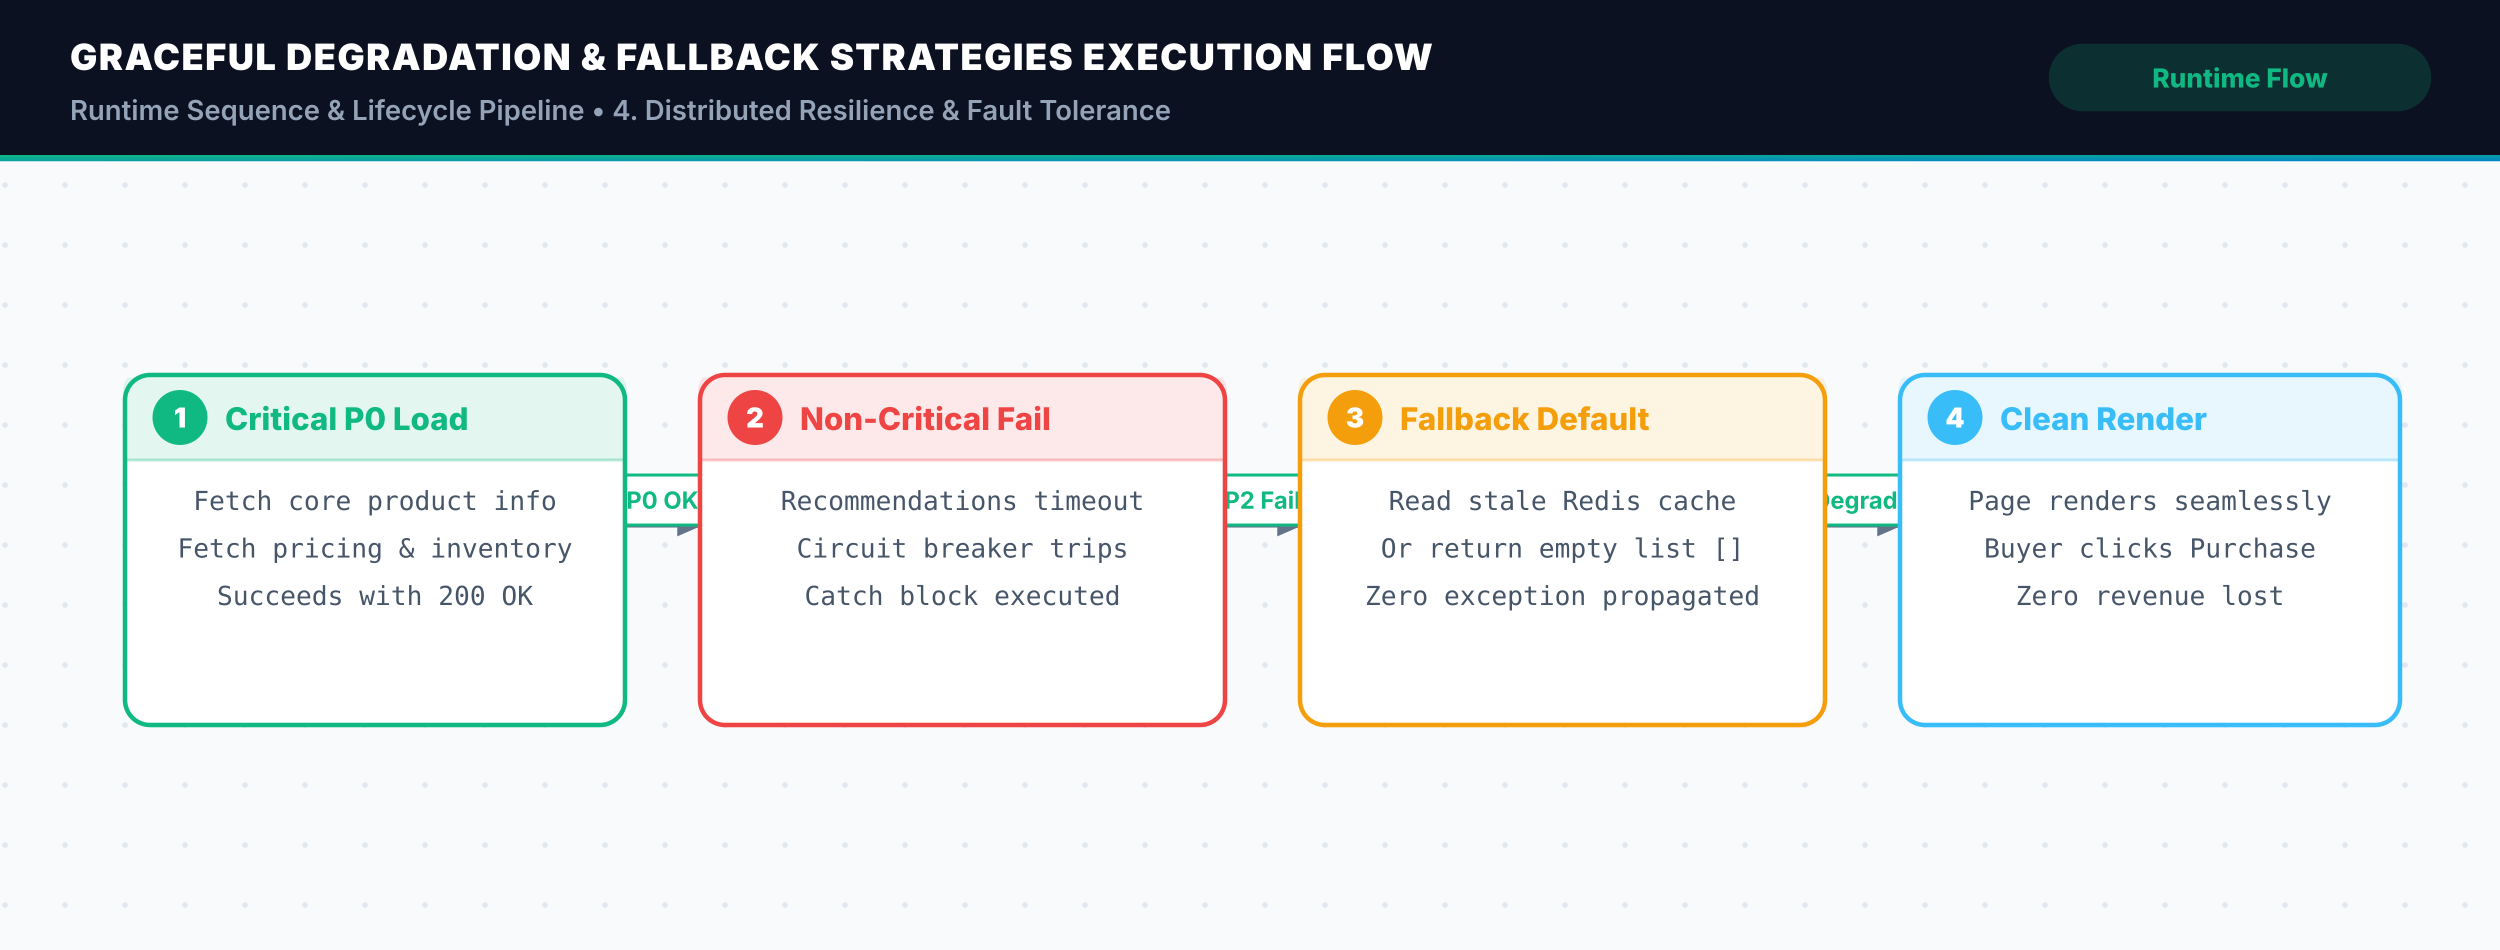
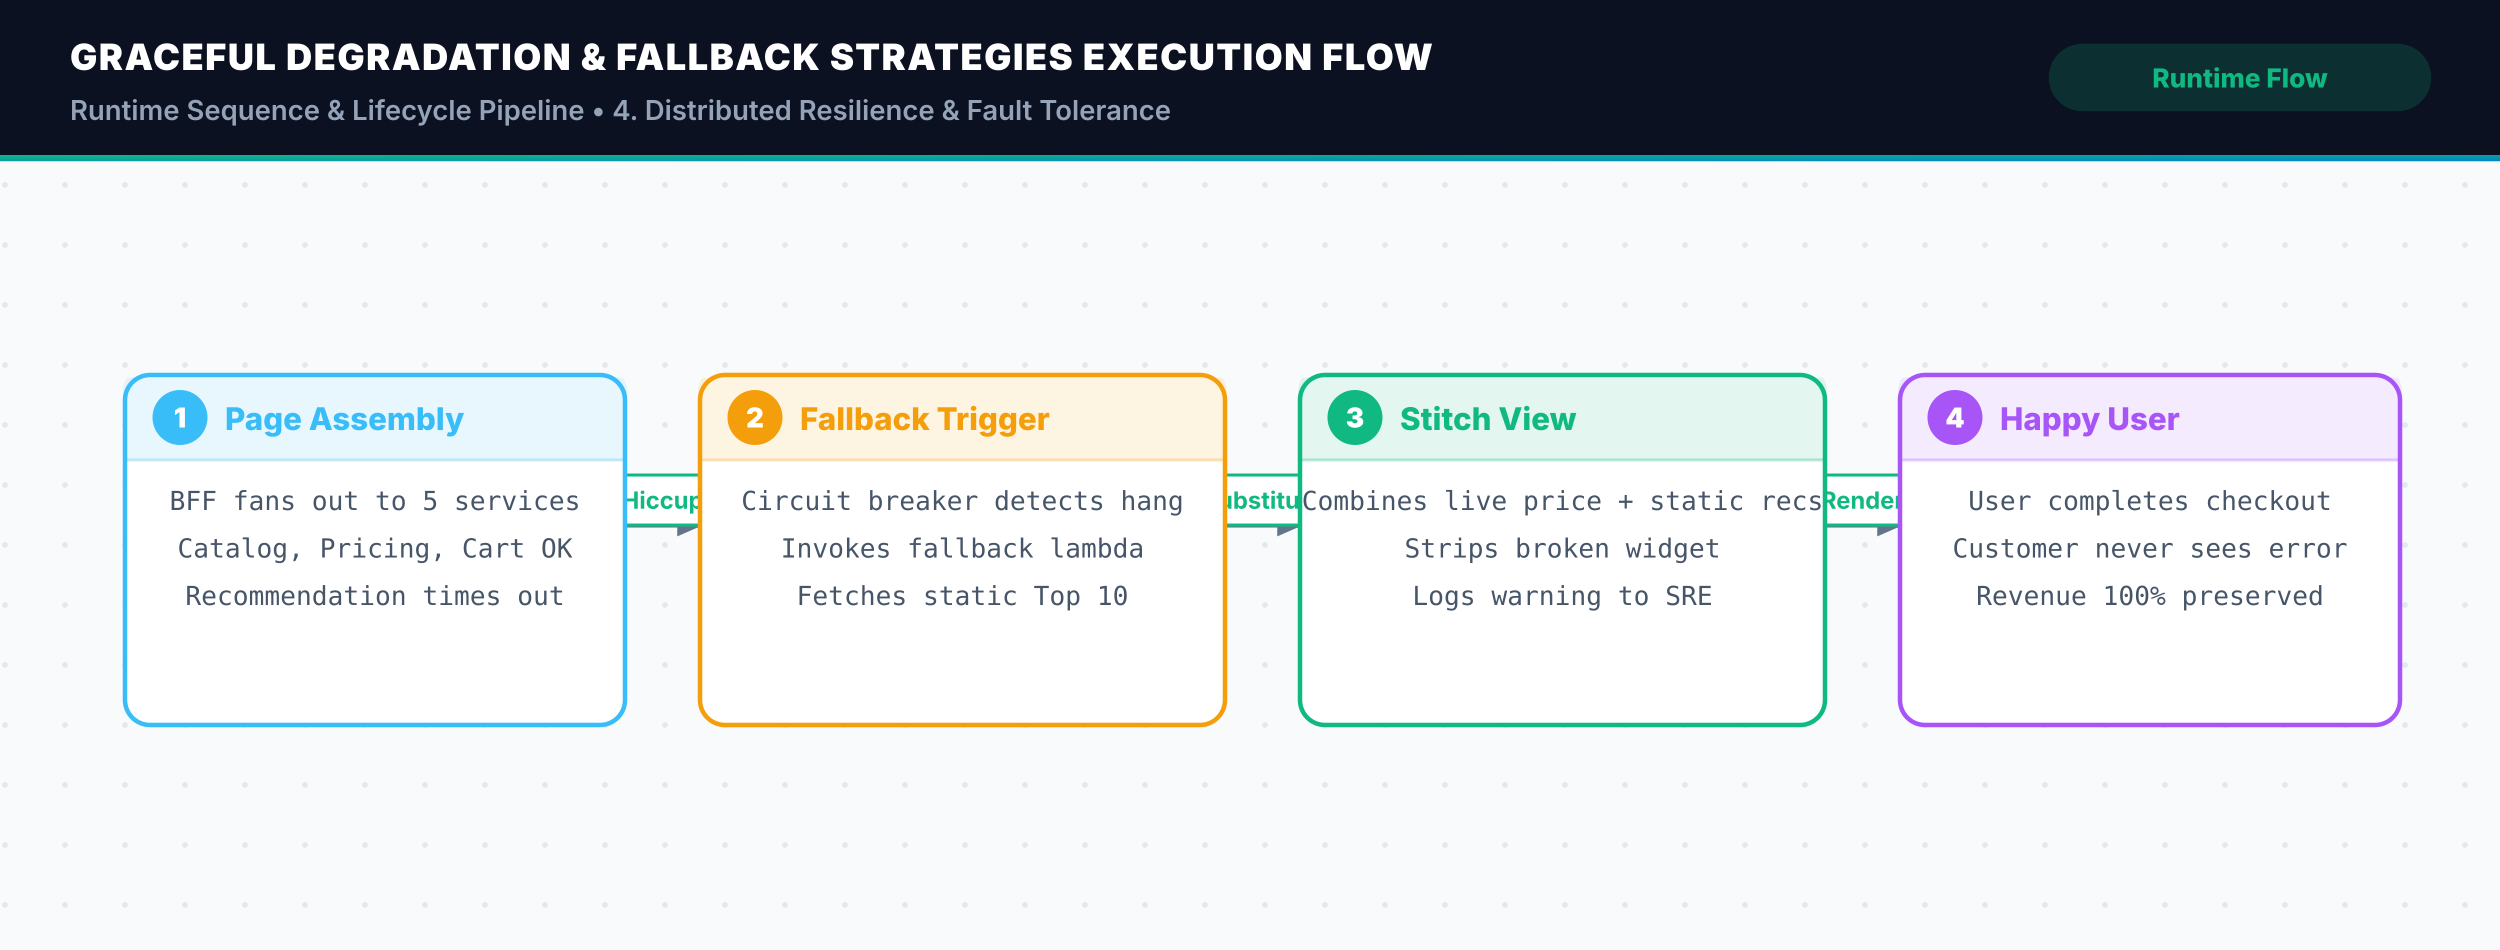
<svg xmlns="http://www.w3.org/2000/svg" viewBox="0 0 1000 380" width="1000" height="380">
  <defs>
    <style>
      .bg { fill: #f8fafc; }
      .grid-dot { fill: #e2e8f0; }
      .header-bg { fill: #0b1120; }
      .header-title { fill: #ffffff; }
      .header-sub { fill: #94a3b8; }
      .card-bg { fill: #ffffff; }
      .text-muted { fill: #475569; }
      .arrow-line { stroke: #64748b; stroke-width: 2; fill: none; stroke-linecap: round; stroke-linejoin: round; }
      .arrow-dash { stroke: #94a3b8; stroke-width: 2; stroke-dasharray: 5,4; fill: none; stroke-linecap: round; }
      .arrow-head { fill: #64748b; }
      .pill-bg { fill: #ffffff; }
      .tier-bg { fill: rgba(241, 245, 249, 0.45); }

      @media (prefers-color-scheme: dark) {
        .bg { fill: #070b14; }
        .grid-dot { fill: #1e293b; }
        .header-bg { fill: #030712; }
        .card-bg { fill: #0f172a; }
        .text-muted { fill: #94a3b8; }
        .arrow-line { stroke: #94a3b8; }
        .arrow-dash { stroke: #64748b; }
        .arrow-head { fill: #94a3b8; }
        .pill-bg { fill: #0f172a; }
        .tier-bg { fill: rgba(15, 23, 42, 0.35); }
      }
    </style>
    <pattern id="grid" width="24" height="24" patternUnits="userSpaceOnUse">
      <circle cx="2" cy="2" r="1.15" class="grid-dot" />
    </pattern>
    <linearGradient id="headerGrad" x1="0%" y1="0%" x2="100%" y2="100%">
      <stop offset="0%" stop-color="#10b981" />
      <stop offset="100%" stop-color="#0284c7" />
    </linearGradient>
    <marker id="arrow" viewBox="0 0 10 10" refX="7" refY="5" markerWidth="6.5" markerHeight="6.5" orient="auto-start-reverse">
      <path d="M 0 1.5 L 8 5 L 0 8.5 z" class="arrow-head" />
    </marker>
  </defs>
  <rect width="1000" height="380" class="bg" />
  <rect width="1000" height="380" fill="url(#grid)" />
  <rect x="0" y="0" width="1000" height="64" class="header-bg" />
  <rect x="0" y="62" width="1000" height="2.5" fill="url(#headerGrad)" />
  <text x="28" y="28" font-family="-apple-system, BlinkMacSystemFont, sans-serif" font-size="14.5" font-weight="900" class="header-title" letter-spacing="0.04em">GRACEFUL DEGRADATION &amp; FALLBACK STRATEGIES EXECUTION FLOW</text>
  <text x="28" y="48" font-family="-apple-system, BlinkMacSystemFont, sans-serif" font-size="11" font-weight="600" class="header-sub">Runtime Sequence &amp; Lifecycle Pipeline • 4. Distributed Resilience &amp; Fault Tolerance</text>
  <rect x="820" y="18" width="152" height="26" rx="13" fill="#10b981" opacity="0.18" stroke="#10b981" stroke-width="1" />
  <text x="896" y="35" text-anchor="middle" font-family="-apple-system, BlinkMacSystemFont, sans-serif" font-size="10.5" font-weight="800" fill="#10b981">Runtime Flow</text>
  <g id="conn-0">
    <path d="M 250 210 L 280 210" class="arrow-line" stroke="#10b981" marker-end="url(#arrow)" />
    <rect x="237" y="190" width="56" height="20" rx="6" class="pill-bg" stroke="#10b981" stroke-width="1.2" />
-     <text x="265" y="203.5" text-anchor="middle" font-family="-apple-system, BlinkMacSystemFont, sans-serif" font-size="9.5" font-weight="750" fill="#10b981">P0 OK</text>
+     <text x="265" y="203.5" text-anchor="middle" font-family="-apple-system, BlinkMacSystemFont, sans-serif" font-size="9.5" font-weight="750" fill="#10b981">Hiccup</text>
  </g>
  <g id="conn-1">
    <path d="M 490 210 L 520 210" class="arrow-line" stroke="#10b981" marker-end="url(#arrow)" />
    <rect x="477" y="190" width="56" height="20" rx="6" class="pill-bg" stroke="#10b981" stroke-width="1.2" />
-     <text x="505" y="203.5" text-anchor="middle" font-family="-apple-system, BlinkMacSystemFont, sans-serif" font-size="9.5" font-weight="750" fill="#10b981">P2 Fail</text>
+     <text x="505" y="203.5" text-anchor="middle" font-family="-apple-system, BlinkMacSystemFont, sans-serif" font-size="9.5" font-weight="750" fill="#10b981">Substitute</text>
  </g>
  <g id="conn-2">
    <path d="M 730 210 L 760 210" class="arrow-line" stroke="#10b981" marker-end="url(#arrow)" />
    <rect x="717" y="190" width="56" height="20" rx="6" class="pill-bg" stroke="#10b981" stroke-width="1.2" />
-     <text x="745" y="203.5" text-anchor="middle" font-family="-apple-system, BlinkMacSystemFont, sans-serif" font-size="9.5" font-weight="750" fill="#10b981">Degrade</text>
+     <text x="745" y="203.5" text-anchor="middle" font-family="-apple-system, BlinkMacSystemFont, sans-serif" font-size="9.5" font-weight="750" fill="#10b981">Render</text>
  </g>
  <g id="node-0" class="node-card">
-     <rect x="50" y="150" width="200" height="140" rx="10" class="card-bg" stroke="#10b981" stroke-width="1.8" />
-     <path d="M 51 151 L 249 151 A 9 9 0 0 1 250 160 L 250 184 L 50 184 L 50 160 A 9 9 0 0 1 51 151 Z" fill="#10b981" opacity="0.12" />
-     <line x1="50" y1="184" x2="250" y2="184" stroke="#10b981" stroke-width="1.2" opacity="0.3" />
-     <circle cx="72" cy="167" r="11" fill="#10b981" />
+     <rect x="50" y="150" width="200" height="140" rx="10" class="card-bg" stroke="#38bdf8" stroke-width="1.8" />
+     <path d="M 51 151 L 249 151 A 9 9 0 0 1 250 160 L 250 184 L 50 184 L 50 160 A 9 9 0 0 1 51 151 Z" fill="#38bdf8" opacity="0.12" />
+     <line x1="50" y1="184" x2="250" y2="184" stroke="#38bdf8" stroke-width="1.2" opacity="0.3" />
+     <circle cx="72" cy="167" r="11" fill="#38bdf8" />
    <text x="72" y="171" text-anchor="middle" font-family="-apple-system, BlinkMacSystemFont, sans-serif" font-size="11" font-weight="900" fill="#ffffff">1</text>
-     <text x="90" y="172" font-family="-apple-system, BlinkMacSystemFont, sans-serif" font-size="12.5" font-weight="800" fill="#10b981">Critical P0 Load</text>
-     <text x="150" y="204" text-anchor="middle" font-family="ui-monospace, SFMono-Regular, Menlo, Monaco, Consolas, monospace" font-size="10.5" class="text-muted">Fetch core product info</text>
-     <text x="150" y="223" text-anchor="middle" font-family="ui-monospace, SFMono-Regular, Menlo, Monaco, Consolas, monospace" font-size="10.5" class="text-muted">Fetch pricing &amp; inventory</text>
-     <text x="150" y="242" text-anchor="middle" font-family="ui-monospace, SFMono-Regular, Menlo, Monaco, Consolas, monospace" font-size="10.5" class="text-muted">Succeeds with 200 OK</text>
+     <text x="90" y="172" font-family="-apple-system, BlinkMacSystemFont, sans-serif" font-size="12.5" font-weight="800" fill="#38bdf8">Page Assembly</text>
+     <text x="150" y="204" text-anchor="middle" font-family="ui-monospace, SFMono-Regular, Menlo, Monaco, Consolas, monospace" font-size="10.5" class="text-muted">BFF fans out to 5 services</text>
+     <text x="150" y="223" text-anchor="middle" font-family="ui-monospace, SFMono-Regular, Menlo, Monaco, Consolas, monospace" font-size="10.5" class="text-muted">Catalog, Pricing, Cart OK</text>
+     <text x="150" y="242" text-anchor="middle" font-family="ui-monospace, SFMono-Regular, Menlo, Monaco, Consolas, monospace" font-size="10.5" class="text-muted">Recommendation times out</text>
  </g>
  <g id="node-1" class="node-card">
-     <rect x="280" y="150" width="210" height="140" rx="10" class="card-bg" stroke="#ef4444" stroke-width="1.8" />
-     <path d="M 281 151 L 489 151 A 9 9 0 0 1 490 160 L 490 184 L 280 184 L 280 160 A 9 9 0 0 1 281 151 Z" fill="#ef4444" opacity="0.12" />
-     <line x1="280" y1="184" x2="490" y2="184" stroke="#ef4444" stroke-width="1.2" opacity="0.3" />
-     <circle cx="302" cy="167" r="11" fill="#ef4444" />
+     <rect x="280" y="150" width="210" height="140" rx="10" class="card-bg" stroke="#f59e0b" stroke-width="1.8" />
+     <path d="M 281 151 L 489 151 A 9 9 0 0 1 490 160 L 490 184 L 280 184 L 280 160 A 9 9 0 0 1 281 151 Z" fill="#f59e0b" opacity="0.12" />
+     <line x1="280" y1="184" x2="490" y2="184" stroke="#f59e0b" stroke-width="1.2" opacity="0.3" />
+     <circle cx="302" cy="167" r="11" fill="#f59e0b" />
    <text x="302" y="171" text-anchor="middle" font-family="-apple-system, BlinkMacSystemFont, sans-serif" font-size="11" font-weight="900" fill="#ffffff">2</text>
-     <text x="320" y="172" font-family="-apple-system, BlinkMacSystemFont, sans-serif" font-size="12.5" font-weight="800" fill="#ef4444">Non-Critical Fail</text>
-     <text x="385" y="204" text-anchor="middle" font-family="ui-monospace, SFMono-Regular, Menlo, Monaco, Consolas, monospace" font-size="10.5" class="text-muted">Recommendations timeout</text>
-     <text x="385" y="223" text-anchor="middle" font-family="ui-monospace, SFMono-Regular, Menlo, Monaco, Consolas, monospace" font-size="10.5" class="text-muted">Circuit breaker trips</text>
-     <text x="385" y="242" text-anchor="middle" font-family="ui-monospace, SFMono-Regular, Menlo, Monaco, Consolas, monospace" font-size="10.5" class="text-muted">Catch block executed</text>
+     <text x="320" y="172" font-family="-apple-system, BlinkMacSystemFont, sans-serif" font-size="12.5" font-weight="800" fill="#f59e0b">Fallback Trigger</text>
+     <text x="385" y="204" text-anchor="middle" font-family="ui-monospace, SFMono-Regular, Menlo, Monaco, Consolas, monospace" font-size="10.5" class="text-muted">Circuit breaker detects hang</text>
+     <text x="385" y="223" text-anchor="middle" font-family="ui-monospace, SFMono-Regular, Menlo, Monaco, Consolas, monospace" font-size="10.5" class="text-muted">Invokes fallback lambda</text>
+     <text x="385" y="242" text-anchor="middle" font-family="ui-monospace, SFMono-Regular, Menlo, Monaco, Consolas, monospace" font-size="10.5" class="text-muted">Fetches static Top 10</text>
  </g>
  <g id="node-2" class="node-card">
-     <rect x="520" y="150" width="210" height="140" rx="10" class="card-bg" stroke="#f59e0b" stroke-width="1.8" />
-     <path d="M 521 151 L 729 151 A 9 9 0 0 1 730 160 L 730 184 L 520 184 L 520 160 A 9 9 0 0 1 521 151 Z" fill="#f59e0b" opacity="0.12" />
-     <line x1="520" y1="184" x2="730" y2="184" stroke="#f59e0b" stroke-width="1.2" opacity="0.3" />
-     <circle cx="542" cy="167" r="11" fill="#f59e0b" />
+     <rect x="520" y="150" width="210" height="140" rx="10" class="card-bg" stroke="#10b981" stroke-width="1.8" />
+     <path d="M 521 151 L 729 151 A 9 9 0 0 1 730 160 L 730 184 L 520 184 L 520 160 A 9 9 0 0 1 521 151 Z" fill="#10b981" opacity="0.12" />
+     <line x1="520" y1="184" x2="730" y2="184" stroke="#10b981" stroke-width="1.2" opacity="0.3" />
+     <circle cx="542" cy="167" r="11" fill="#10b981" />
    <text x="542" y="171" text-anchor="middle" font-family="-apple-system, BlinkMacSystemFont, sans-serif" font-size="11" font-weight="900" fill="#ffffff">3</text>
-     <text x="560" y="172" font-family="-apple-system, BlinkMacSystemFont, sans-serif" font-size="12.5" font-weight="800" fill="#f59e0b">Fallback Default</text>
-     <text x="625" y="204" text-anchor="middle" font-family="ui-monospace, SFMono-Regular, Menlo, Monaco, Consolas, monospace" font-size="10.5" class="text-muted">Read stale Redis cache</text>
-     <text x="625" y="223" text-anchor="middle" font-family="ui-monospace, SFMono-Regular, Menlo, Monaco, Consolas, monospace" font-size="10.5" class="text-muted">Or return empty list []</text>
-     <text x="625" y="242" text-anchor="middle" font-family="ui-monospace, SFMono-Regular, Menlo, Monaco, Consolas, monospace" font-size="10.5" class="text-muted">Zero exception propagated</text>
+     <text x="560" y="172" font-family="-apple-system, BlinkMacSystemFont, sans-serif" font-size="12.5" font-weight="800" fill="#10b981">Stitch View</text>
+     <text x="625" y="204" text-anchor="middle" font-family="ui-monospace, SFMono-Regular, Menlo, Monaco, Consolas, monospace" font-size="10.5" class="text-muted">Combines live price + static recs</text>
+     <text x="625" y="223" text-anchor="middle" font-family="ui-monospace, SFMono-Regular, Menlo, Monaco, Consolas, monospace" font-size="10.5" class="text-muted">Strips broken widget</text>
+     <text x="625" y="242" text-anchor="middle" font-family="ui-monospace, SFMono-Regular, Menlo, Monaco, Consolas, monospace" font-size="10.5" class="text-muted">Logs warning to SRE</text>
  </g>
  <g id="node-3" class="node-card">
-     <rect x="760" y="150" width="200" height="140" rx="10" class="card-bg" stroke="#38bdf8" stroke-width="1.8" />
-     <path d="M 761 151 L 959 151 A 9 9 0 0 1 960 160 L 960 184 L 760 184 L 760 160 A 9 9 0 0 1 761 151 Z" fill="#38bdf8" opacity="0.12" />
-     <line x1="760" y1="184" x2="960" y2="184" stroke="#38bdf8" stroke-width="1.2" opacity="0.3" />
-     <circle cx="782" cy="167" r="11" fill="#38bdf8" />
+     <rect x="760" y="150" width="200" height="140" rx="10" class="card-bg" stroke="#a855f7" stroke-width="1.8" />
+     <path d="M 761 151 L 959 151 A 9 9 0 0 1 960 160 L 960 184 L 760 184 L 760 160 A 9 9 0 0 1 761 151 Z" fill="#a855f7" opacity="0.12" />
+     <line x1="760" y1="184" x2="960" y2="184" stroke="#a855f7" stroke-width="1.2" opacity="0.3" />
+     <circle cx="782" cy="167" r="11" fill="#a855f7" />
    <text x="782" y="171" text-anchor="middle" font-family="-apple-system, BlinkMacSystemFont, sans-serif" font-size="11" font-weight="900" fill="#ffffff">4</text>
-     <text x="800" y="172" font-family="-apple-system, BlinkMacSystemFont, sans-serif" font-size="12.5" font-weight="800" fill="#38bdf8">Clean Render</text>
-     <text x="860" y="204" text-anchor="middle" font-family="ui-monospace, SFMono-Regular, Menlo, Monaco, Consolas, monospace" font-size="10.5" class="text-muted">Page renders seamlessly</text>
-     <text x="860" y="223" text-anchor="middle" font-family="ui-monospace, SFMono-Regular, Menlo, Monaco, Consolas, monospace" font-size="10.5" class="text-muted">Buyer clicks Purchase</text>
-     <text x="860" y="242" text-anchor="middle" font-family="ui-monospace, SFMono-Regular, Menlo, Monaco, Consolas, monospace" font-size="10.5" class="text-muted">Zero revenue lost</text>
+     <text x="800" y="172" font-family="-apple-system, BlinkMacSystemFont, sans-serif" font-size="12.5" font-weight="800" fill="#a855f7">Happy User</text>
+     <text x="860" y="204" text-anchor="middle" font-family="ui-monospace, SFMono-Regular, Menlo, Monaco, Consolas, monospace" font-size="10.5" class="text-muted">User completes checkout</text>
+     <text x="860" y="223" text-anchor="middle" font-family="ui-monospace, SFMono-Regular, Menlo, Monaco, Consolas, monospace" font-size="10.5" class="text-muted">Customer never sees error</text>
+     <text x="860" y="242" text-anchor="middle" font-family="ui-monospace, SFMono-Regular, Menlo, Monaco, Consolas, monospace" font-size="10.5" class="text-muted">Revenue 100% preserved</text>
  </g>
</svg>
